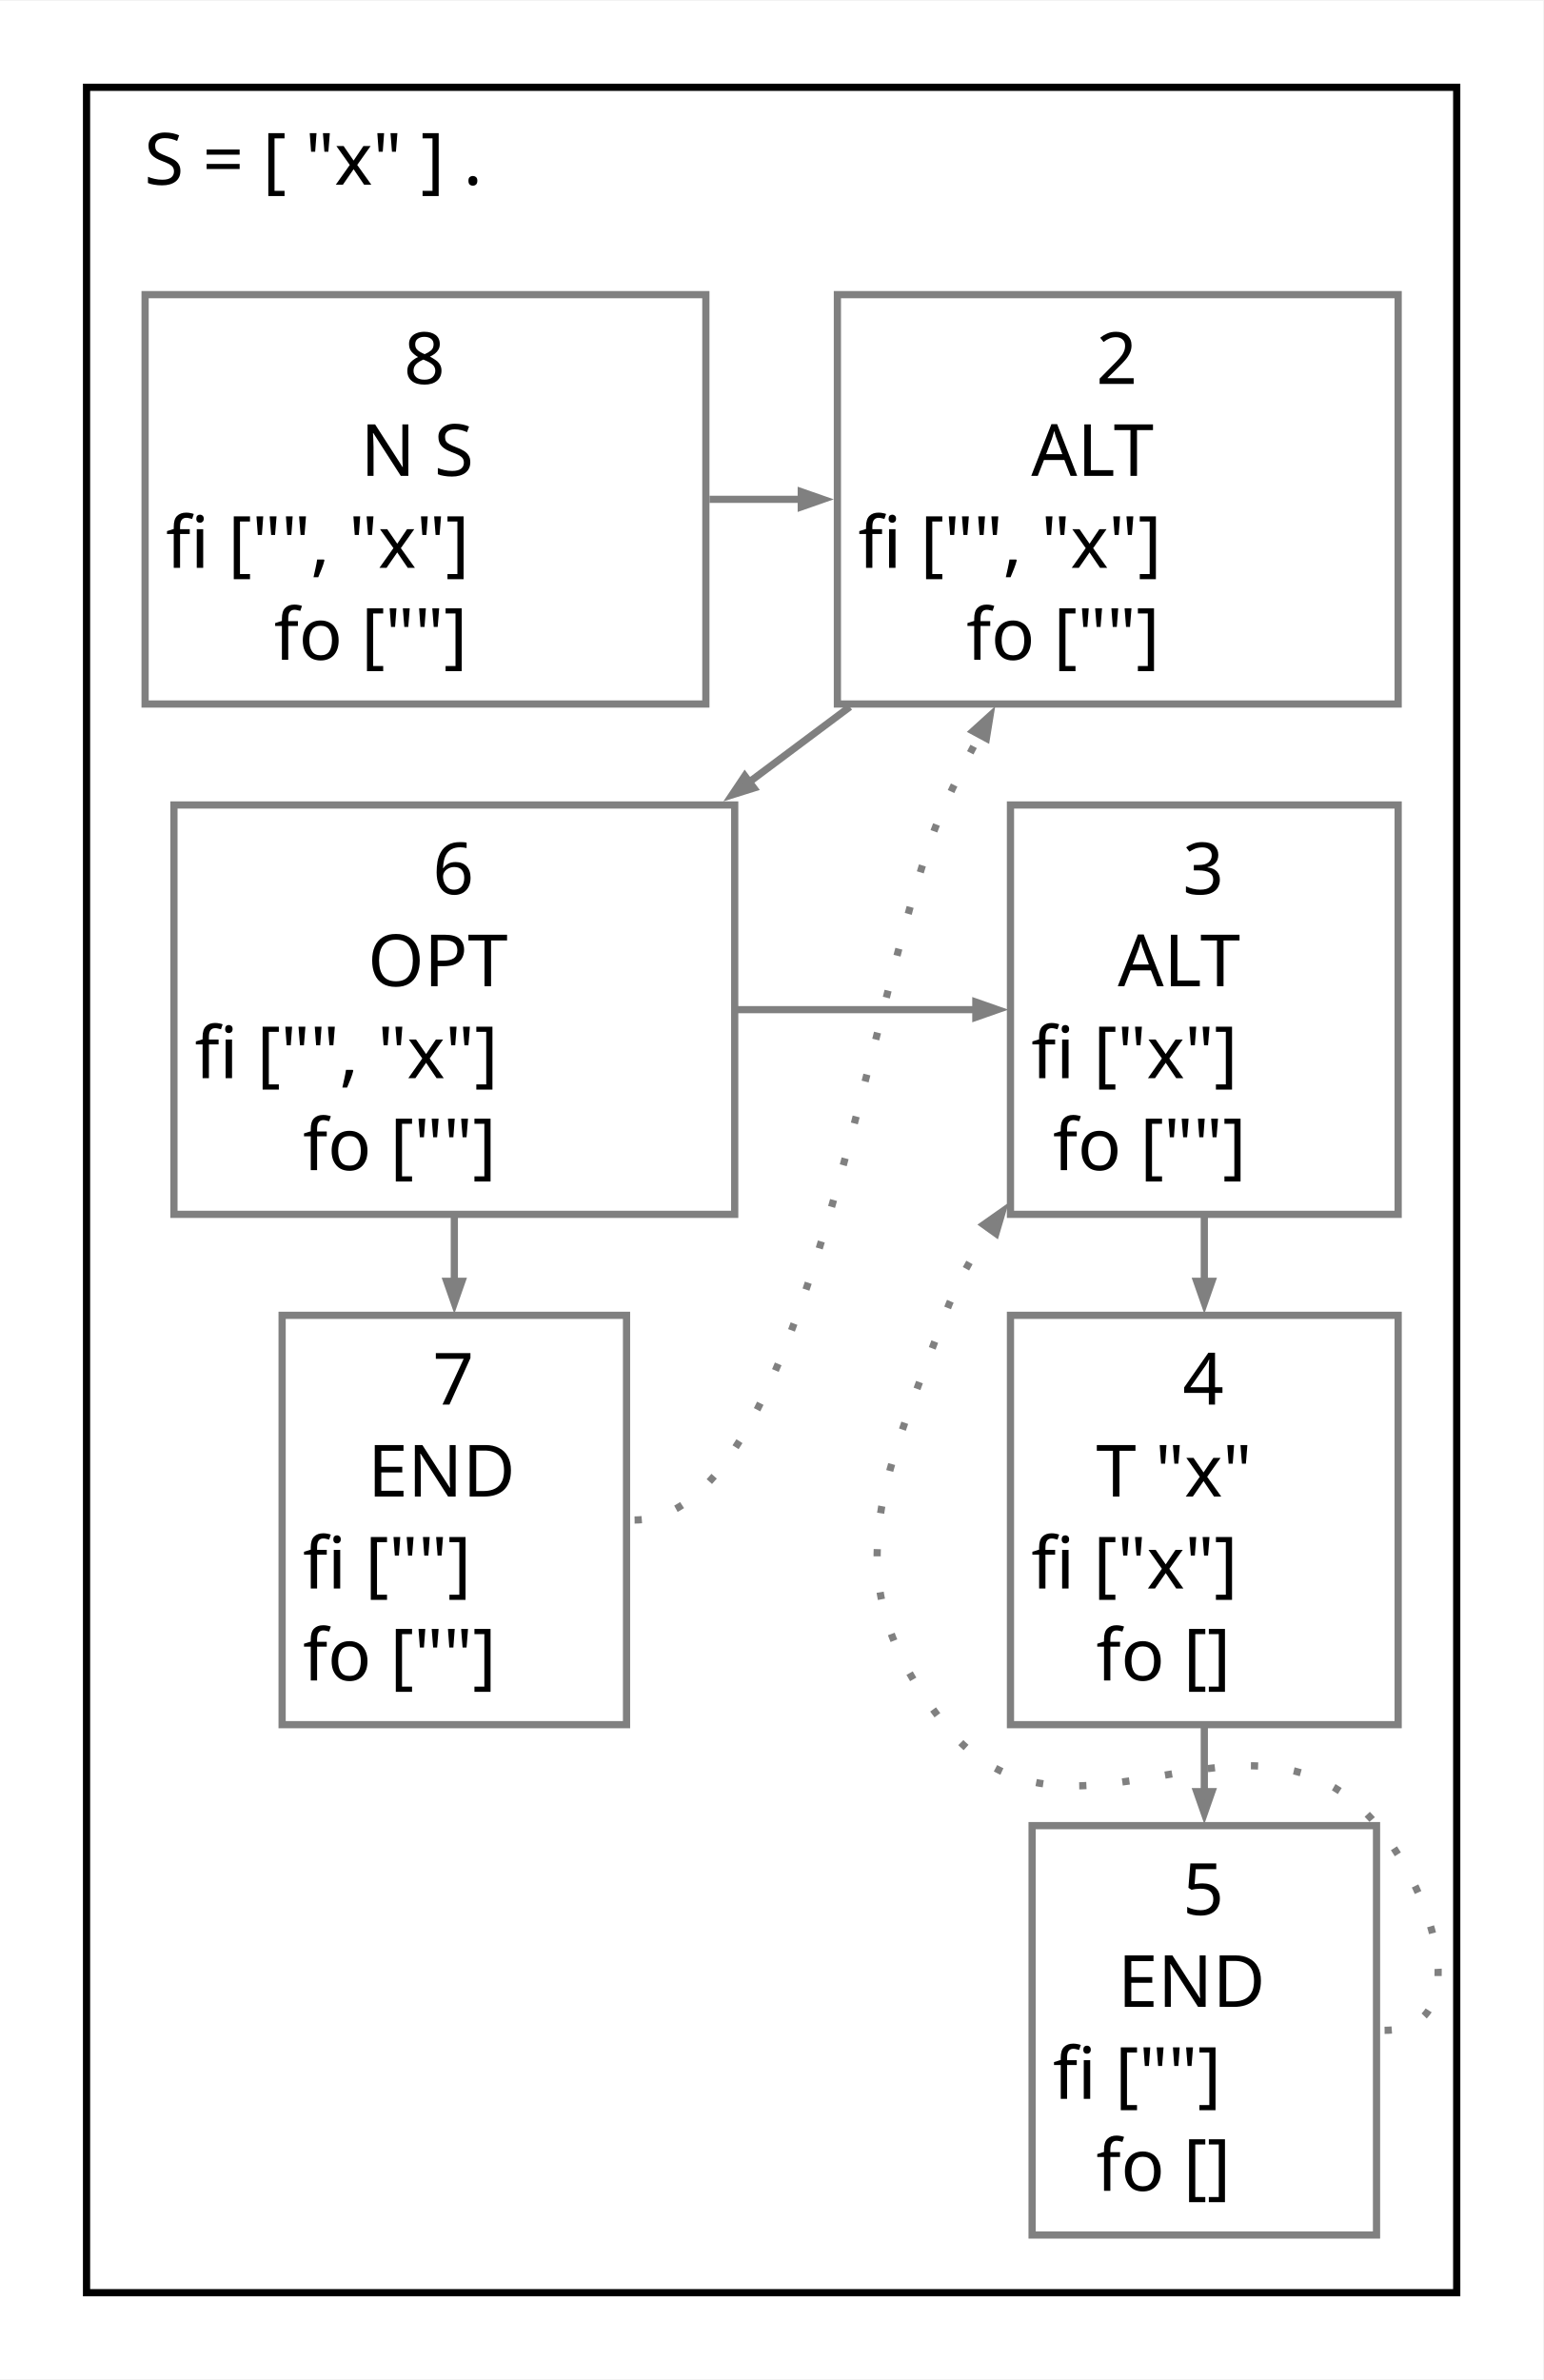
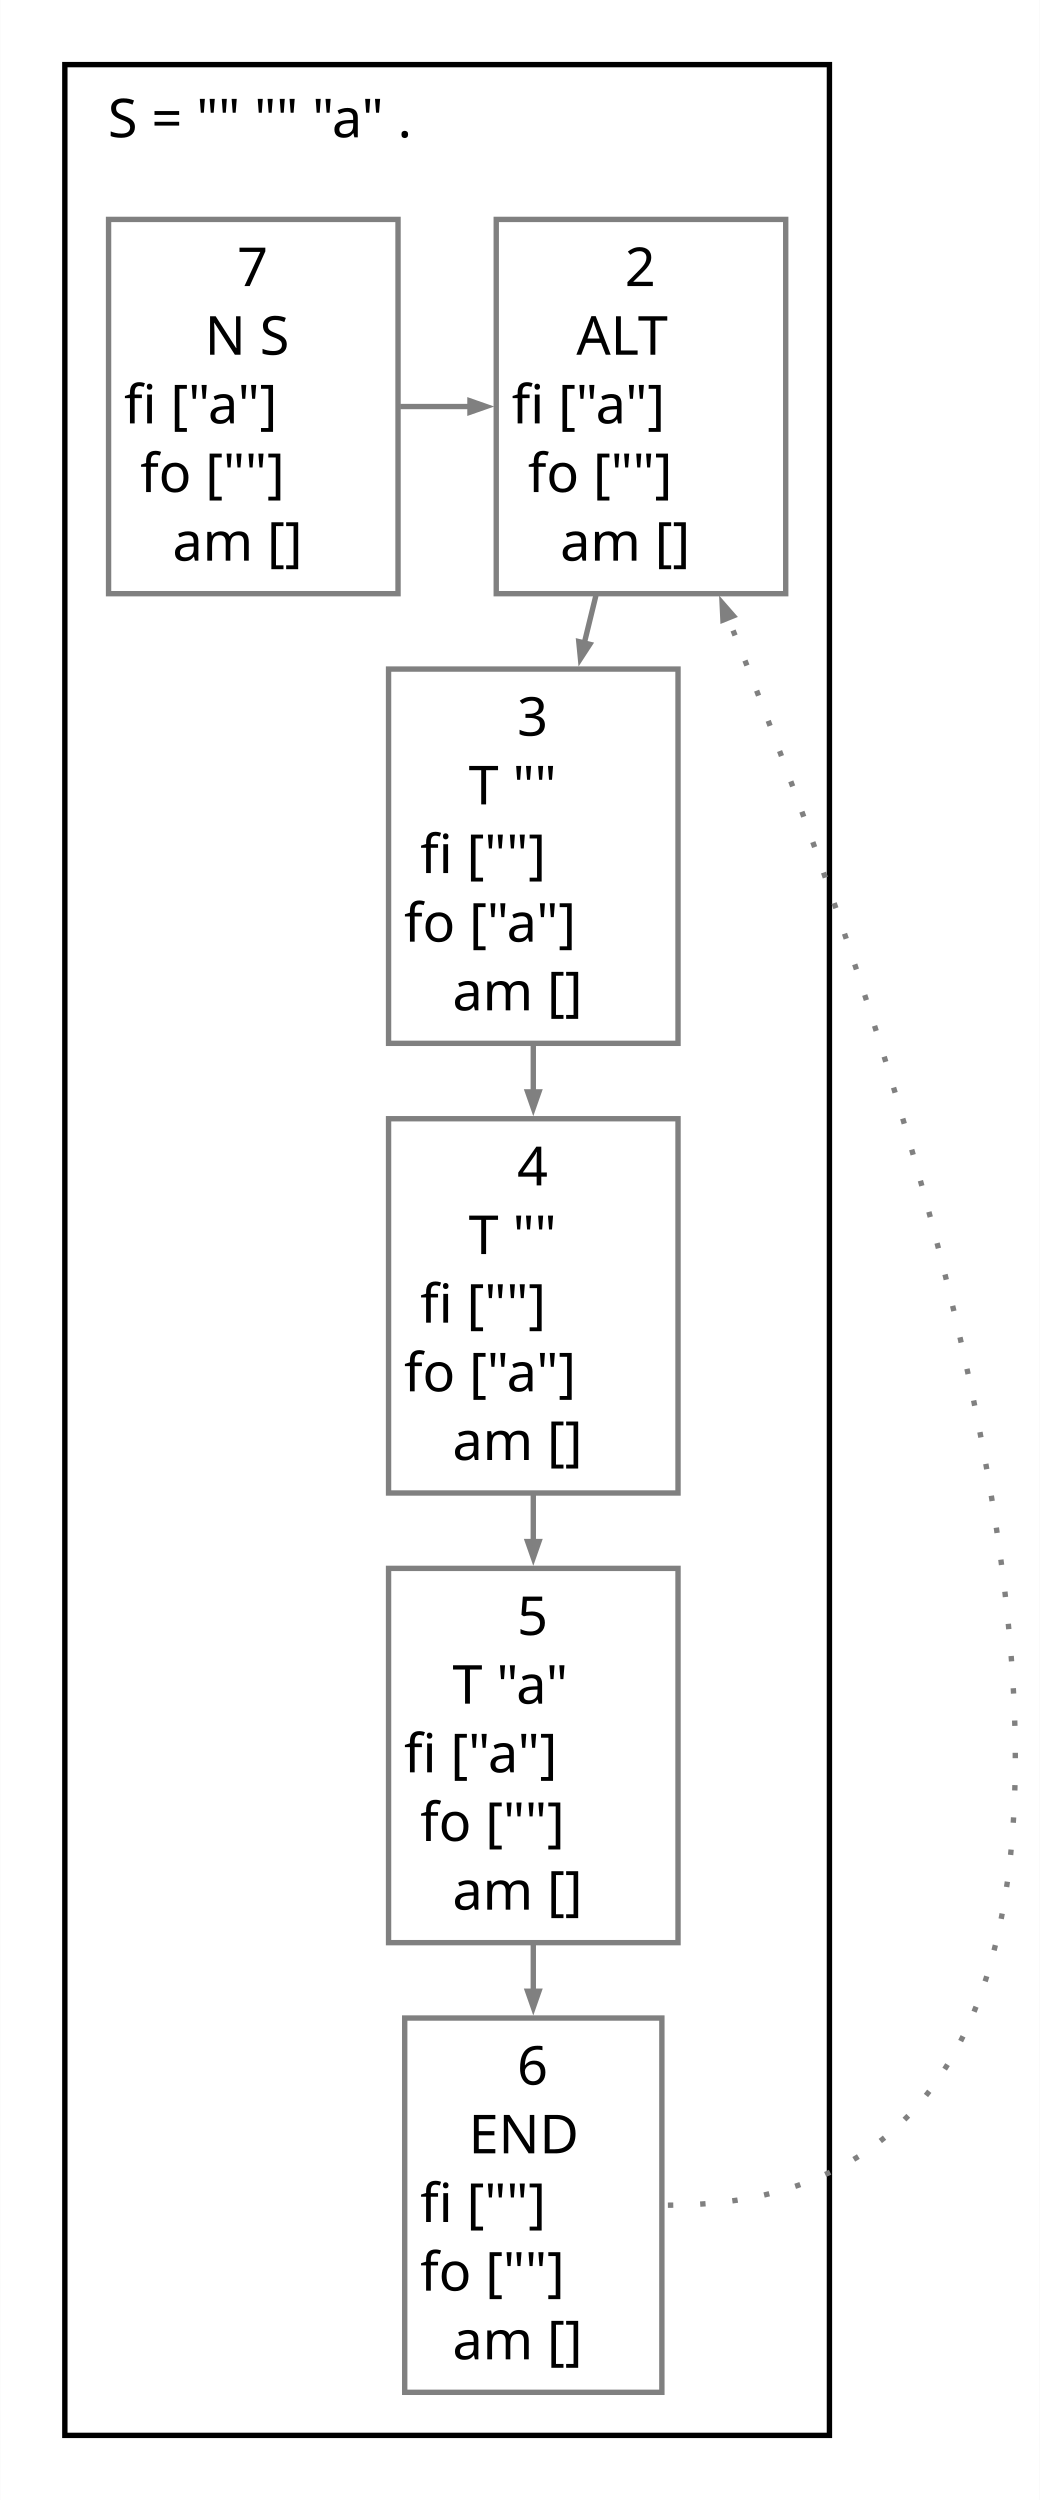
- <svg xmlns="http://www.w3.org/2000/svg" width="214pt" height="330pt" viewBox="0.00 0.00 214.00 329.79">
-   <g id="graph0" class="graph" transform="scale(1 1) rotate(0) translate(4 325.79)">
-     <polygon fill="white" stroke="none" points="-4,4 -4,-325.79 210,-325.79 210,4 -4,4" />
+ <svg xmlns="http://www.w3.org/2000/svg" width="193pt" height="464pt" viewBox="0.00 0.00 193.04 464.30">
+   <g id="graph0" class="graph" transform="scale(1 1) rotate(0) translate(4 460.3)">
+     <polygon fill="white" stroke="none" points="-4,4 -4,-460.3 189.04,-460.3 189.04,4 -4,4" />
    <g id="clust1" class="cluster">
-       <polygon fill="none" stroke="black" points="8,-8 8,-313.79 198,-313.79 198,-8 8,-8" />
-       <text text-anchor="start" x="16" y="-300.29" font-family="Menlo" font-size="10.00">S = [ "x" ] .</text>
+       <polygon fill="none" stroke="black" points="8,-8 8,-448.3 150,-448.3 150,-8 8,-8" />
+       <text text-anchor="start" x="16" y="-434.8" font-family="Menlo" font-size="10.00">S = "" "" "a" .</text>
    </g>
    <g id="node1" class="node">
-       <polygon fill="none" stroke="gray" points="93.88,-285.04 16.12,-285.04 16.12,-228.28 93.88,-228.28 93.88,-285.04" />
-       <text text-anchor="start" x="52" y="-272.66" font-family="Menlo" font-size="10.00">8</text>
-       <text text-anchor="start" x="46" y="-259.91" font-family="Menlo" font-size="10.00">N S</text>
-       <text text-anchor="start" x="19" y="-247.16" font-family="Menlo" font-size="10.00">fi ["", "x"]</text>
-       <text text-anchor="start" x="34" y="-234.41" font-family="Menlo" font-size="10.00">fo [""]</text>
+       <polygon fill="none" stroke="gray" points="69.88,-419.55 16.12,-419.55 16.12,-350.04 69.88,-350.04 69.88,-419.55" />
+       <text text-anchor="start" x="40" y="-407.17" font-family="Menlo" font-size="10.00">7</text>
+       <text text-anchor="start" x="34" y="-394.42" font-family="Menlo" font-size="10.00">N S</text>
+       <text text-anchor="start" x="19" y="-381.67" font-family="Menlo" font-size="10.00">fi ["a"]</text>
+       <text text-anchor="start" x="22" y="-368.92" font-family="Menlo" font-size="10.00">fo [""]</text>
+       <text text-anchor="start" x="28" y="-356.17" font-family="Menlo" font-size="10.00">am []</text>
    </g>
    <g id="node2" class="node">
-       <polygon fill="none" stroke="gray" points="189.88,-285.04 112.12,-285.04 112.12,-228.28 189.88,-228.28 189.88,-285.04" />
-       <text text-anchor="start" x="148" y="-272.66" font-family="Menlo" font-size="10.00">2</text>
-       <text text-anchor="start" x="139" y="-259.91" font-family="Menlo" font-size="10.00">ALT </text>
-       <text text-anchor="start" x="115" y="-247.16" font-family="Menlo" font-size="10.00">fi ["", "x"]</text>
-       <text text-anchor="start" x="130" y="-234.41" font-family="Menlo" font-size="10.00">fo [""]</text>
+       <polygon fill="none" stroke="gray" points="141.88,-419.55 88.12,-419.55 88.12,-350.04 141.88,-350.04 141.88,-419.55" />
+       <text text-anchor="start" x="112" y="-407.17" font-family="Menlo" font-size="10.00">2</text>
+       <text text-anchor="start" x="103" y="-394.42" font-family="Menlo" font-size="10.00">ALT </text>
+       <text text-anchor="start" x="91" y="-381.67" font-family="Menlo" font-size="10.00">fi ["a"]</text>
+       <text text-anchor="start" x="94" y="-368.92" font-family="Menlo" font-size="10.00">fo [""]</text>
+       <text text-anchor="start" x="100" y="-356.17" font-family="Menlo" font-size="10.00">am []</text>
    </g>
    <g id="edge1" class="edge">
-       <path fill="none" stroke="gray" d="M94.38,-256.66C98.69,-256.66 103,-256.66 107.31,-256.66" />
-       <polygon fill="gray" stroke="gray" points="107.11,-257.71 110.11,-256.66 107.11,-255.61 107.11,-257.71" />
+       <path fill="none" stroke="gray" d="M70.28,-384.8C74.65,-384.8 79.02,-384.8 83.38,-384.8" />
+       <polygon fill="gray" stroke="gray" points="83.24,-385.85 86.24,-384.8 83.24,-383.75 83.24,-385.85" />
    </g>
    <g id="node3" class="node">
-       <polygon fill="none" stroke="gray" points="97.88,-214.28 20.12,-214.28 20.12,-157.52 97.88,-157.52 97.88,-214.28" />
-       <text text-anchor="start" x="56" y="-201.9" font-family="Menlo" font-size="10.00">6</text>
-       <text text-anchor="start" x="47" y="-189.15" font-family="Menlo" font-size="10.00">OPT </text>
-       <text text-anchor="start" x="23" y="-176.4" font-family="Menlo" font-size="10.00">fi ["", "x"]</text>
-       <text text-anchor="start" x="38" y="-163.65" font-family="Menlo" font-size="10.00">fo [""]</text>
+       <polygon fill="none" stroke="gray" points="121.88,-336.04 68.12,-336.04 68.12,-266.53 121.88,-266.53 121.88,-336.04" />
+       <text text-anchor="start" x="92" y="-323.66" font-family="Menlo" font-size="10.00">3</text>
+       <text text-anchor="start" x="83" y="-310.91" font-family="Menlo" font-size="10.00">T ""</text>
+       <text text-anchor="start" x="74" y="-298.16" font-family="Menlo" font-size="10.00">fi [""]</text>
+       <text text-anchor="start" x="71" y="-285.41" font-family="Menlo" font-size="10.00">fo ["a"]</text>
+       <text text-anchor="start" x="80" y="-272.66" font-family="Menlo" font-size="10.00">am []</text>
    </g>
    <g id="edge2" class="edge">
-       <path fill="none" stroke="gray" d="M113.85,-227.89C109.24,-224.45 104.5,-220.91 99.84,-217.42" />
-       <polygon fill="gray" stroke="gray" points="100.54,-216.63 97.51,-215.68 99.28,-218.32 100.54,-216.63" />
+       <path fill="none" stroke="gray" d="M106.63,-349.7C105.9,-346.7 105.15,-343.65 104.41,-340.62" />
+       <polygon fill="gray" stroke="gray" points="105.49,-340.64 103.76,-337.98 103.45,-341.14 105.49,-340.64" />
    </g>
    <g id="node4" class="node">
-       <polygon fill="none" stroke="gray" points="189.88,-214.28 136.12,-214.28 136.12,-157.52 189.88,-157.52 189.88,-214.28" />
-       <text text-anchor="start" x="160" y="-201.9" font-family="Menlo" font-size="10.00">3</text>
-       <text text-anchor="start" x="151" y="-189.15" font-family="Menlo" font-size="10.00">ALT </text>
-       <text text-anchor="start" x="139" y="-176.4" font-family="Menlo" font-size="10.00">fi ["x"]</text>
-       <text text-anchor="start" x="142" y="-163.65" font-family="Menlo" font-size="10.00">fo [""]</text>
+       <polygon fill="none" stroke="gray" points="121.88,-252.53 68.12,-252.53 68.12,-183.02 121.88,-183.02 121.88,-252.53" />
+       <text text-anchor="start" x="92" y="-240.15" font-family="Menlo" font-size="10.00">4</text>
+       <text text-anchor="start" x="83" y="-227.4" font-family="Menlo" font-size="10.00">T ""</text>
+       <text text-anchor="start" x="74" y="-214.65" font-family="Menlo" font-size="10.00">fi [""]</text>
+       <text text-anchor="start" x="71" y="-201.9" font-family="Menlo" font-size="10.00">fo ["a"]</text>
+       <text text-anchor="start" x="80" y="-189.15" font-family="Menlo" font-size="10.00">am []</text>
    </g>
    <g id="edge3" class="edge">
-       <path fill="none" stroke="gray" d="M98,-185.9C109.13,-185.9 120.27,-185.9 131.4,-185.9" />
-       <polygon fill="gray" stroke="gray" points="131.32,-186.95 134.32,-185.9 131.32,-184.85 131.32,-186.95" />
+       <path fill="none" stroke="gray" d="M95,-266.19C95,-263.19 95,-260.14 95,-257.11" />
+       <polygon fill="gray" stroke="gray" points="96.05,-257.51 95,-254.51 93.95,-257.51 96.05,-257.51" />
    </g>
-     <g id="node7" class="node">
-       <polygon fill="none" stroke="gray" points="82.88,-143.52 35.12,-143.52 35.12,-86.76 82.88,-86.76 82.88,-143.52" />
-       <text text-anchor="start" x="56" y="-131.14" font-family="Menlo" font-size="10.00">7</text>
-       <text text-anchor="start" x="47" y="-118.39" font-family="Menlo" font-size="10.00">END </text>
-       <text text-anchor="start" x="38" y="-105.64" font-family="Menlo" font-size="10.00">fi [""]</text>
-       <text text-anchor="start" x="38" y="-92.89" font-family="Menlo" font-size="10.00">fo [""]</text>
+     <g id="node5" class="node">
+       <polygon fill="none" stroke="gray" points="121.88,-169.02 68.12,-169.02 68.12,-99.51 121.88,-99.51 121.88,-169.02" />
+       <text text-anchor="start" x="92" y="-156.64" font-family="Menlo" font-size="10.00">5</text>
+       <text text-anchor="start" x="80" y="-143.89" font-family="Menlo" font-size="10.00">T "a"</text>
+       <text text-anchor="start" x="71" y="-131.14" font-family="Menlo" font-size="10.00">fi ["a"]</text>
+       <text text-anchor="start" x="74" y="-118.39" font-family="Menlo" font-size="10.00">fo [""]</text>
+       <text text-anchor="start" x="80" y="-105.64" font-family="Menlo" font-size="10.00">am []</text>
+     </g>
+     <g id="edge4" class="edge">
+       <path fill="none" stroke="gray" d="M95,-182.68C95,-179.68 95,-176.63 95,-173.6" />
+       <polygon fill="gray" stroke="gray" points="96.05,-174 95,-171 93.95,-174 96.05,-174" />
+     </g>
+     <g id="node6" class="node">
+       <polygon fill="none" stroke="gray" points="118.88,-85.51 71.12,-85.51 71.12,-16 118.88,-16 118.88,-85.51" />
+       <text text-anchor="start" x="92" y="-73.13" font-family="Menlo" font-size="10.00">6</text>
+       <text text-anchor="start" x="83" y="-60.38" font-family="Menlo" font-size="10.00">END </text>
+       <text text-anchor="start" x="74" y="-47.63" font-family="Menlo" font-size="10.00">fi [""]</text>
+       <text text-anchor="start" x="74" y="-34.88" font-family="Menlo" font-size="10.00">fo [""]</text>
+       <text text-anchor="start" x="80" y="-22.13" font-family="Menlo" font-size="10.00">am []</text>
+     </g>
+     <g id="edge5" class="edge">
+       <path fill="none" stroke="gray" d="M95,-99.17C95,-96.17 95,-93.12 95,-90.09" />
+       <polygon fill="gray" stroke="gray" points="96.05,-90.49 95,-87.49 93.95,-90.49 96.05,-90.49" />
    </g>
    <g id="edge6" class="edge">
-       <path fill="none" stroke="gray" d="M59,-157.33C59,-154.25 59,-151.09 59,-147.96" />
-       <polygon fill="gray" stroke="gray" points="60.05,-148.23 59,-145.23 57.95,-148.23 60.05,-148.23" />
-     </g>
-     <g id="node5" class="node">
-       <polygon fill="none" stroke="gray" points="189.88,-143.52 136.12,-143.52 136.12,-86.76 189.88,-86.76 189.88,-143.52" />
-       <text text-anchor="start" x="160" y="-131.14" font-family="Menlo" font-size="10.00">4</text>
-       <text text-anchor="start" x="148" y="-118.39" font-family="Menlo" font-size="10.00">T "x"</text>
-       <text text-anchor="start" x="139" y="-105.64" font-family="Menlo" font-size="10.00">fi ["x"]</text>
-       <text text-anchor="start" x="148" y="-92.89" font-family="Menlo" font-size="10.00">fo []</text>
-     </g>
-     <g id="edge4" class="edge">
-       <path fill="none" stroke="gray" d="M163,-157.33C163,-154.25 163,-151.09 163,-147.96" />
-       <polygon fill="gray" stroke="gray" points="164.05,-148.23 163,-145.23 161.95,-148.23 164.05,-148.23" />
-     </g>
-     <g id="node6" class="node">
-       <polygon fill="none" stroke="gray" points="186.88,-72.76 139.12,-72.76 139.12,-16 186.88,-16 186.88,-72.76" />
-       <text text-anchor="start" x="160" y="-60.38" font-family="Menlo" font-size="10.00">5</text>
-       <text text-anchor="start" x="151" y="-47.63" font-family="Menlo" font-size="10.00">END </text>
-       <text text-anchor="start" x="142" y="-34.88" font-family="Menlo" font-size="10.00">fi [""]</text>
-       <text text-anchor="start" x="148" y="-22.13" font-family="Menlo" font-size="10.00">fo []</text>
-     </g>
-     <g id="edge5" class="edge">
-       <path fill="none" stroke="gray" d="M163,-86.57C163,-83.49 163,-80.33 163,-77.2" />
-       <polygon fill="gray" stroke="gray" points="164.05,-77.47 163,-74.47 161.95,-77.47 164.05,-77.47" />
-     </g>
-     <g id="edge7" class="edge">
-       <path fill="none" stroke="gray" stroke-dasharray="1,5" d="M188,-44.38C200.62,-44.38 195.02,-63.01 187,-72.76 169.6,-93.91 144.02,-65.31 127,-86.76 111.32,-106.52 118.16,-119.89 127,-143.52 128.62,-147.84 130.91,-152.01 133.57,-155.92" />
-       <polygon fill="gray" stroke="gray" points="132.4,-156.09 135,-157.92 134.1,-154.87 132.4,-156.09" />
-     </g>
-     <g id="edge8" class="edge">
-       <path fill="none" stroke="gray" stroke-dasharray="1,5" d="M84,-115.14C108.01,-115.14 116.94,-192.47 127,-214.28 128.5,-217.53 130.18,-220.86 131.93,-224.15" />
-       <polygon fill="gray" stroke="gray" points="130.93,-224.52 133.29,-226.66 132.78,-223.52 130.93,-224.52" />
+       <path fill="none" stroke="gray" stroke-dasharray="1,5" d="M120,-50.75C236.83,-50.75 166.14,-258.2 131.14,-345.65" />
+       <polygon fill="gray" stroke="gray" points="130.22,-345.14 130.07,-348.31 132.16,-345.92 130.22,-345.14" />
    </g>
  </g>
</svg>
